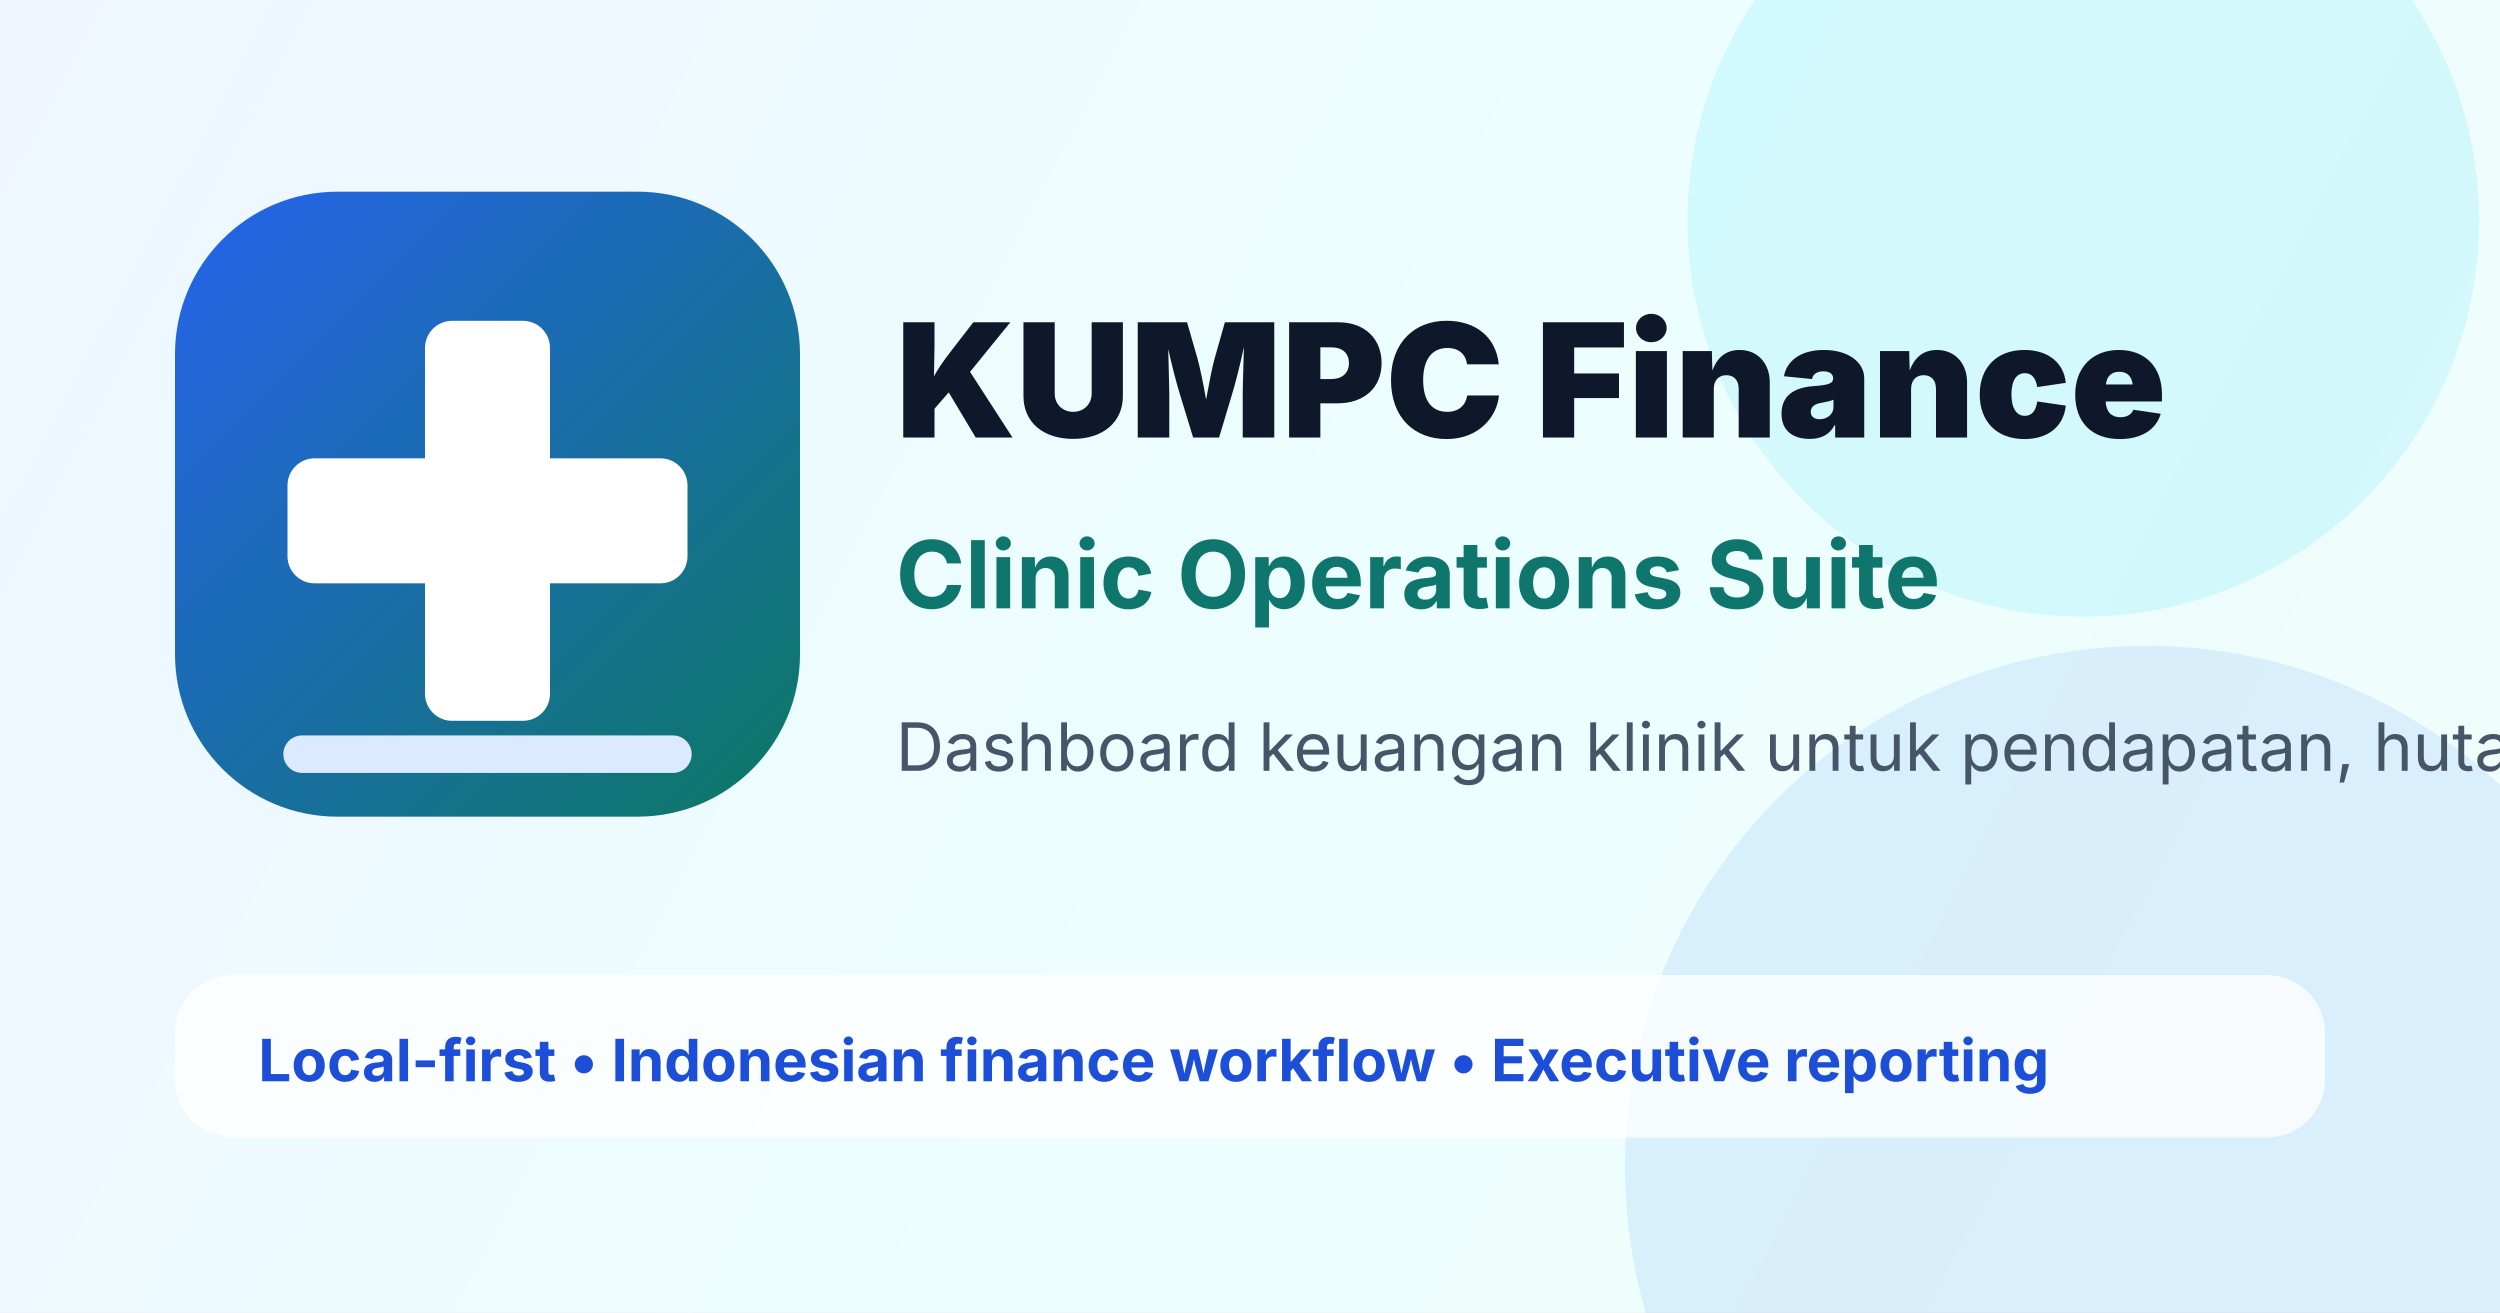
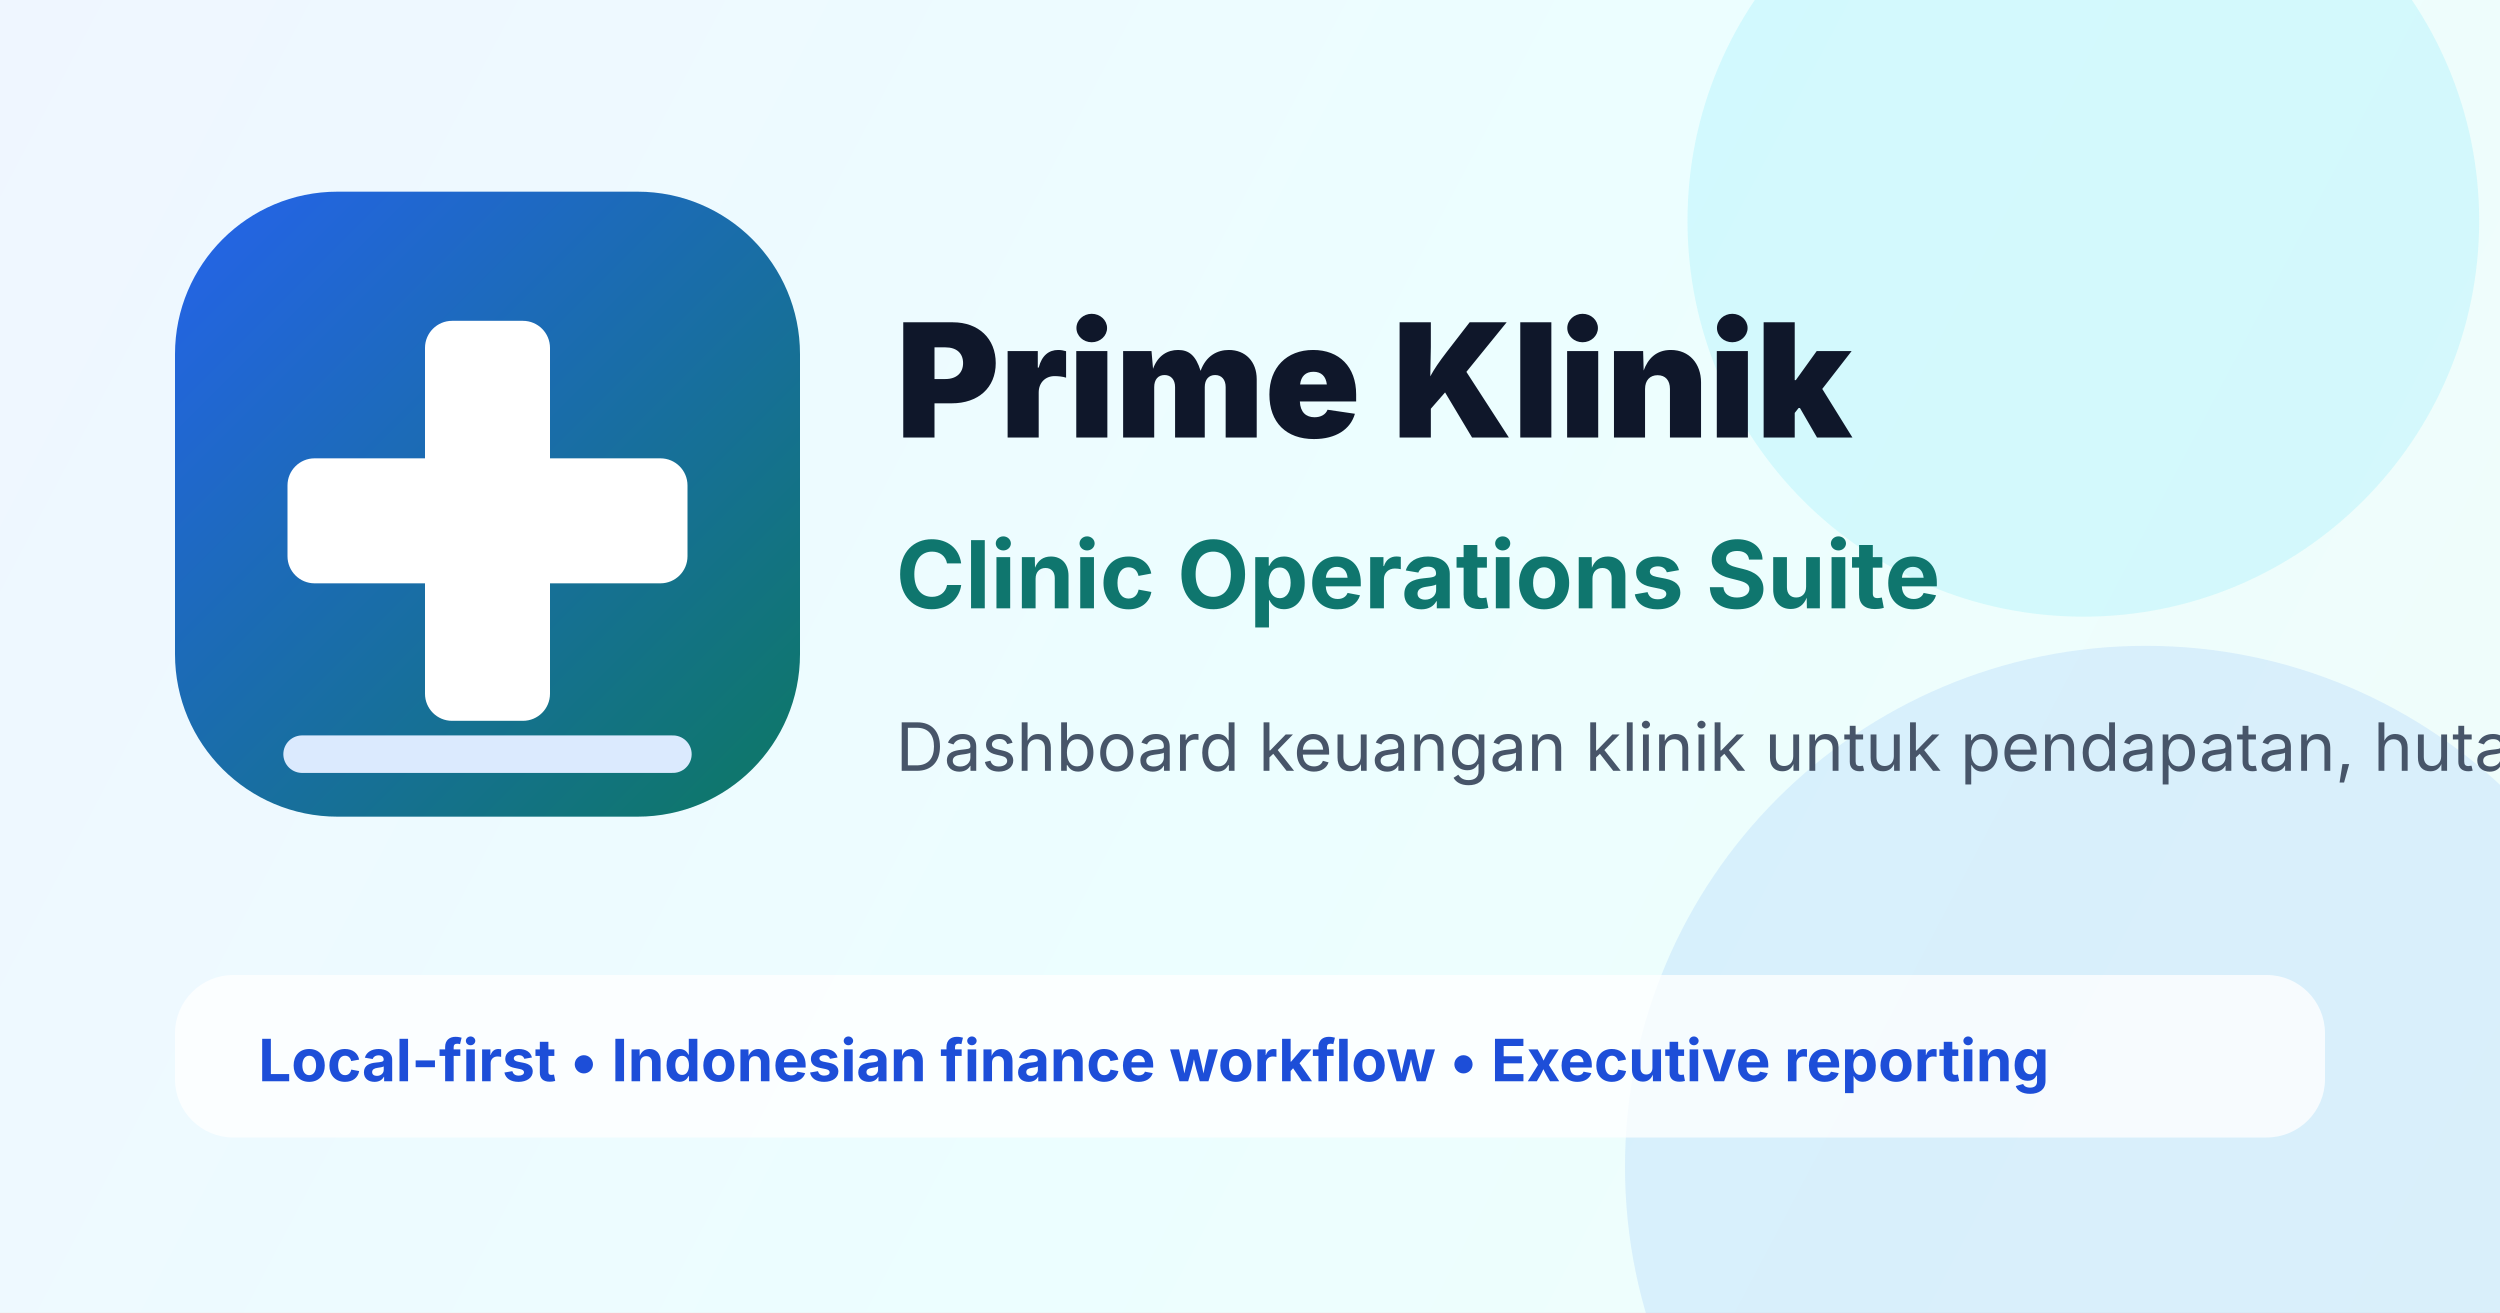
<svg xmlns="http://www.w3.org/2000/svg" width="1200" height="630" viewBox="0 0 1200 630">
  <defs>
    <linearGradient id="bg" x1="0" y1="0" x2="1200" y2="630" gradientUnits="userSpaceOnUse">
      <stop stop-color="#eff6ff" />
      <stop offset="0.52" stop-color="#ecfeff" />
      <stop offset="1" stop-color="#f0fdfa" />
    </linearGradient>
    <linearGradient id="mark" x1="88" y1="92" x2="360" y2="364" gradientUnits="userSpaceOnUse">
      <stop stop-color="#2563eb" />
      <stop offset="1" stop-color="#0f766e" />
    </linearGradient>
  </defs>
  <rect width="1200" height="630" fill="url(#bg)" />
  <circle cx="1000" cy="106" r="190" fill="#67e8f9" opacity="0.2" />
  <circle cx="1030" cy="560" r="250" fill="#60a5fa" opacity="0.16" />
  <rect x="84" y="92" width="300" height="300" rx="78" fill="url(#mark)" />
  <path d="M217 154h34a13 13 0 0 1 13 13v53h53a13 13 0 0 1 13 13v34a13 13 0 0 1-13 13h-53v53a13 13 0 0 1-13 13h-34a13 13 0 0 1-13-13v-53h-53a13 13 0 0 1-13-13v-34a13 13 0 0 1 13-13h53v-53a13 13 0 0 1 13-13Z" fill="#fff" />
  <path d="M145 362h178" stroke="#dbeafe" stroke-width="18" stroke-linecap="round" />
-   <text x="430" y="210" font-family="Inter, Arial, sans-serif" font-size="76" font-weight="850" fill="#0f172a">KUMPC Finance</text>
+   <text x="430" y="210" font-family="Inter, Arial, sans-serif" font-size="76" font-weight="850" fill="#0f172a">Prime Klinik</text>
  <text x="430" y="292" font-family="Inter, Arial, sans-serif" font-size="45" font-weight="700" fill="#0f766e">Clinic Operations Suite</text>
  <text x="430" y="370" font-family="Inter, Arial, sans-serif" font-size="32" fill="#475569">Dashboard keuangan klinik untuk pendapatan, hutang-piutang, payroll, pajak, aset, dan audit trail.</text>
  <rect x="84" y="468" width="1032" height="78" rx="28" fill="#fff" opacity="0.78" />
  <text x="124" y="519" font-family="Inter, Arial, sans-serif" font-size="28" font-weight="700" fill="#1d4ed8">Local-first • Indonesian finance workflow • Executive reporting</text>
</svg>
